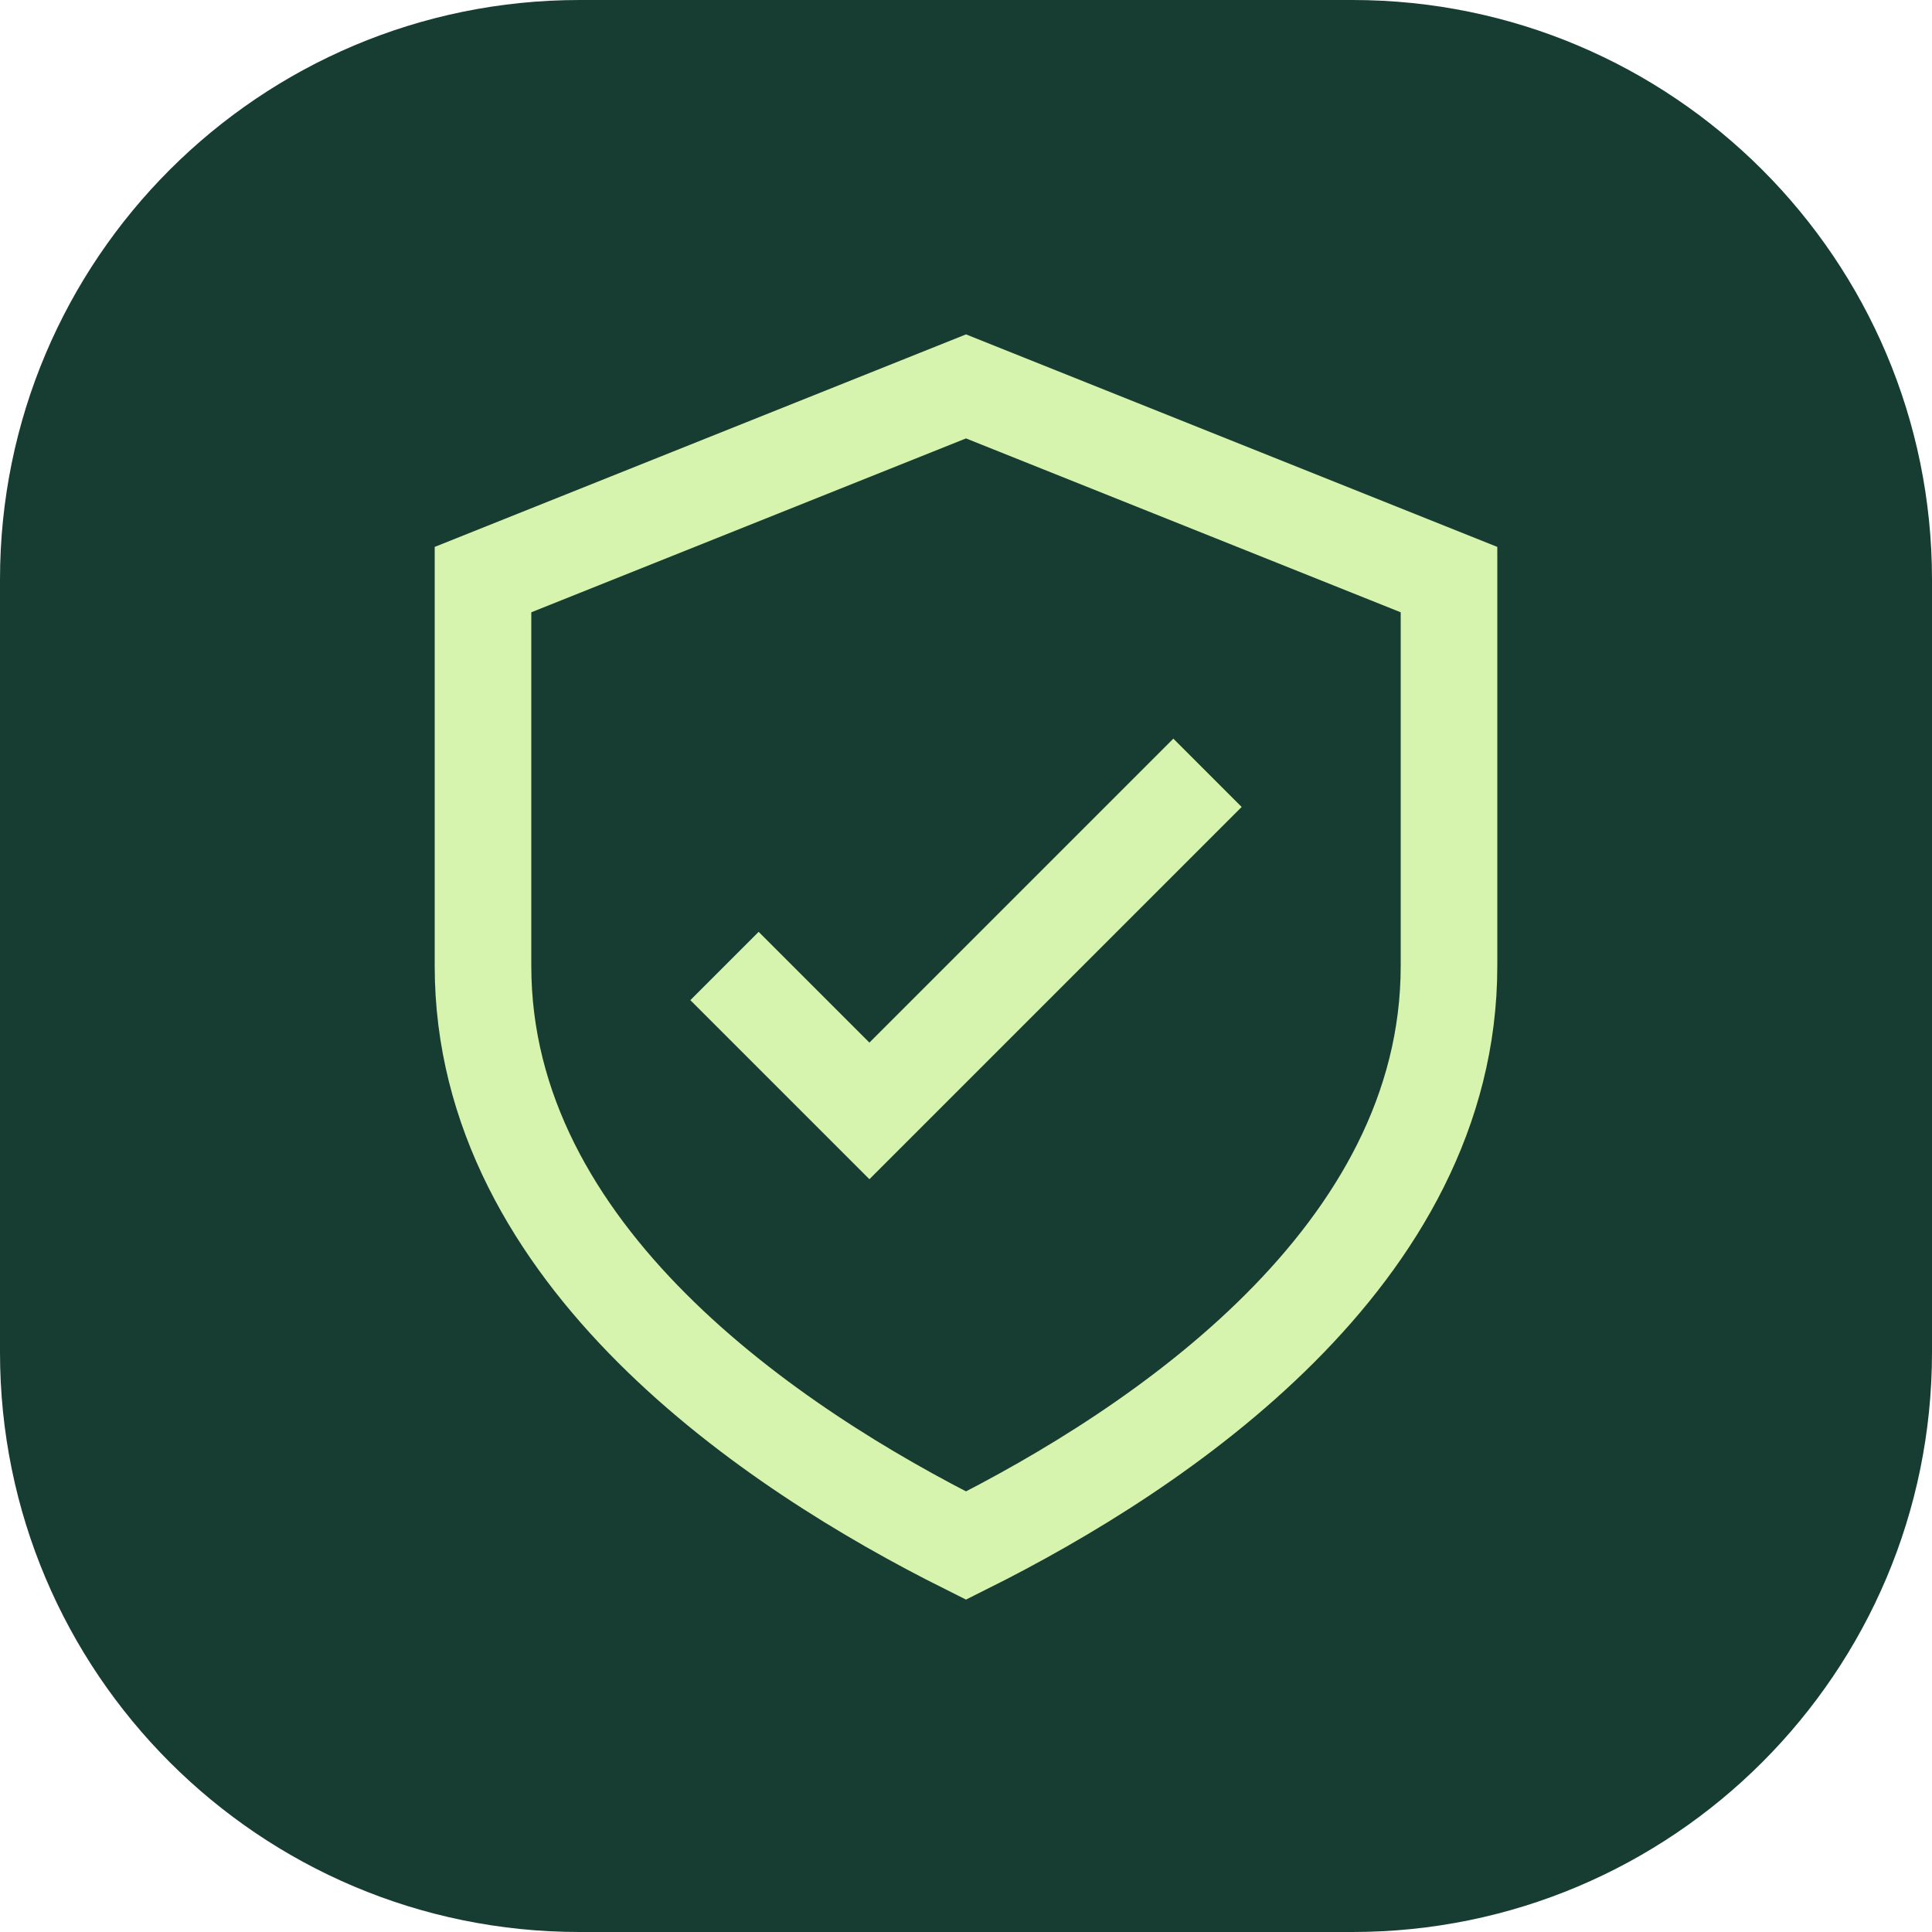
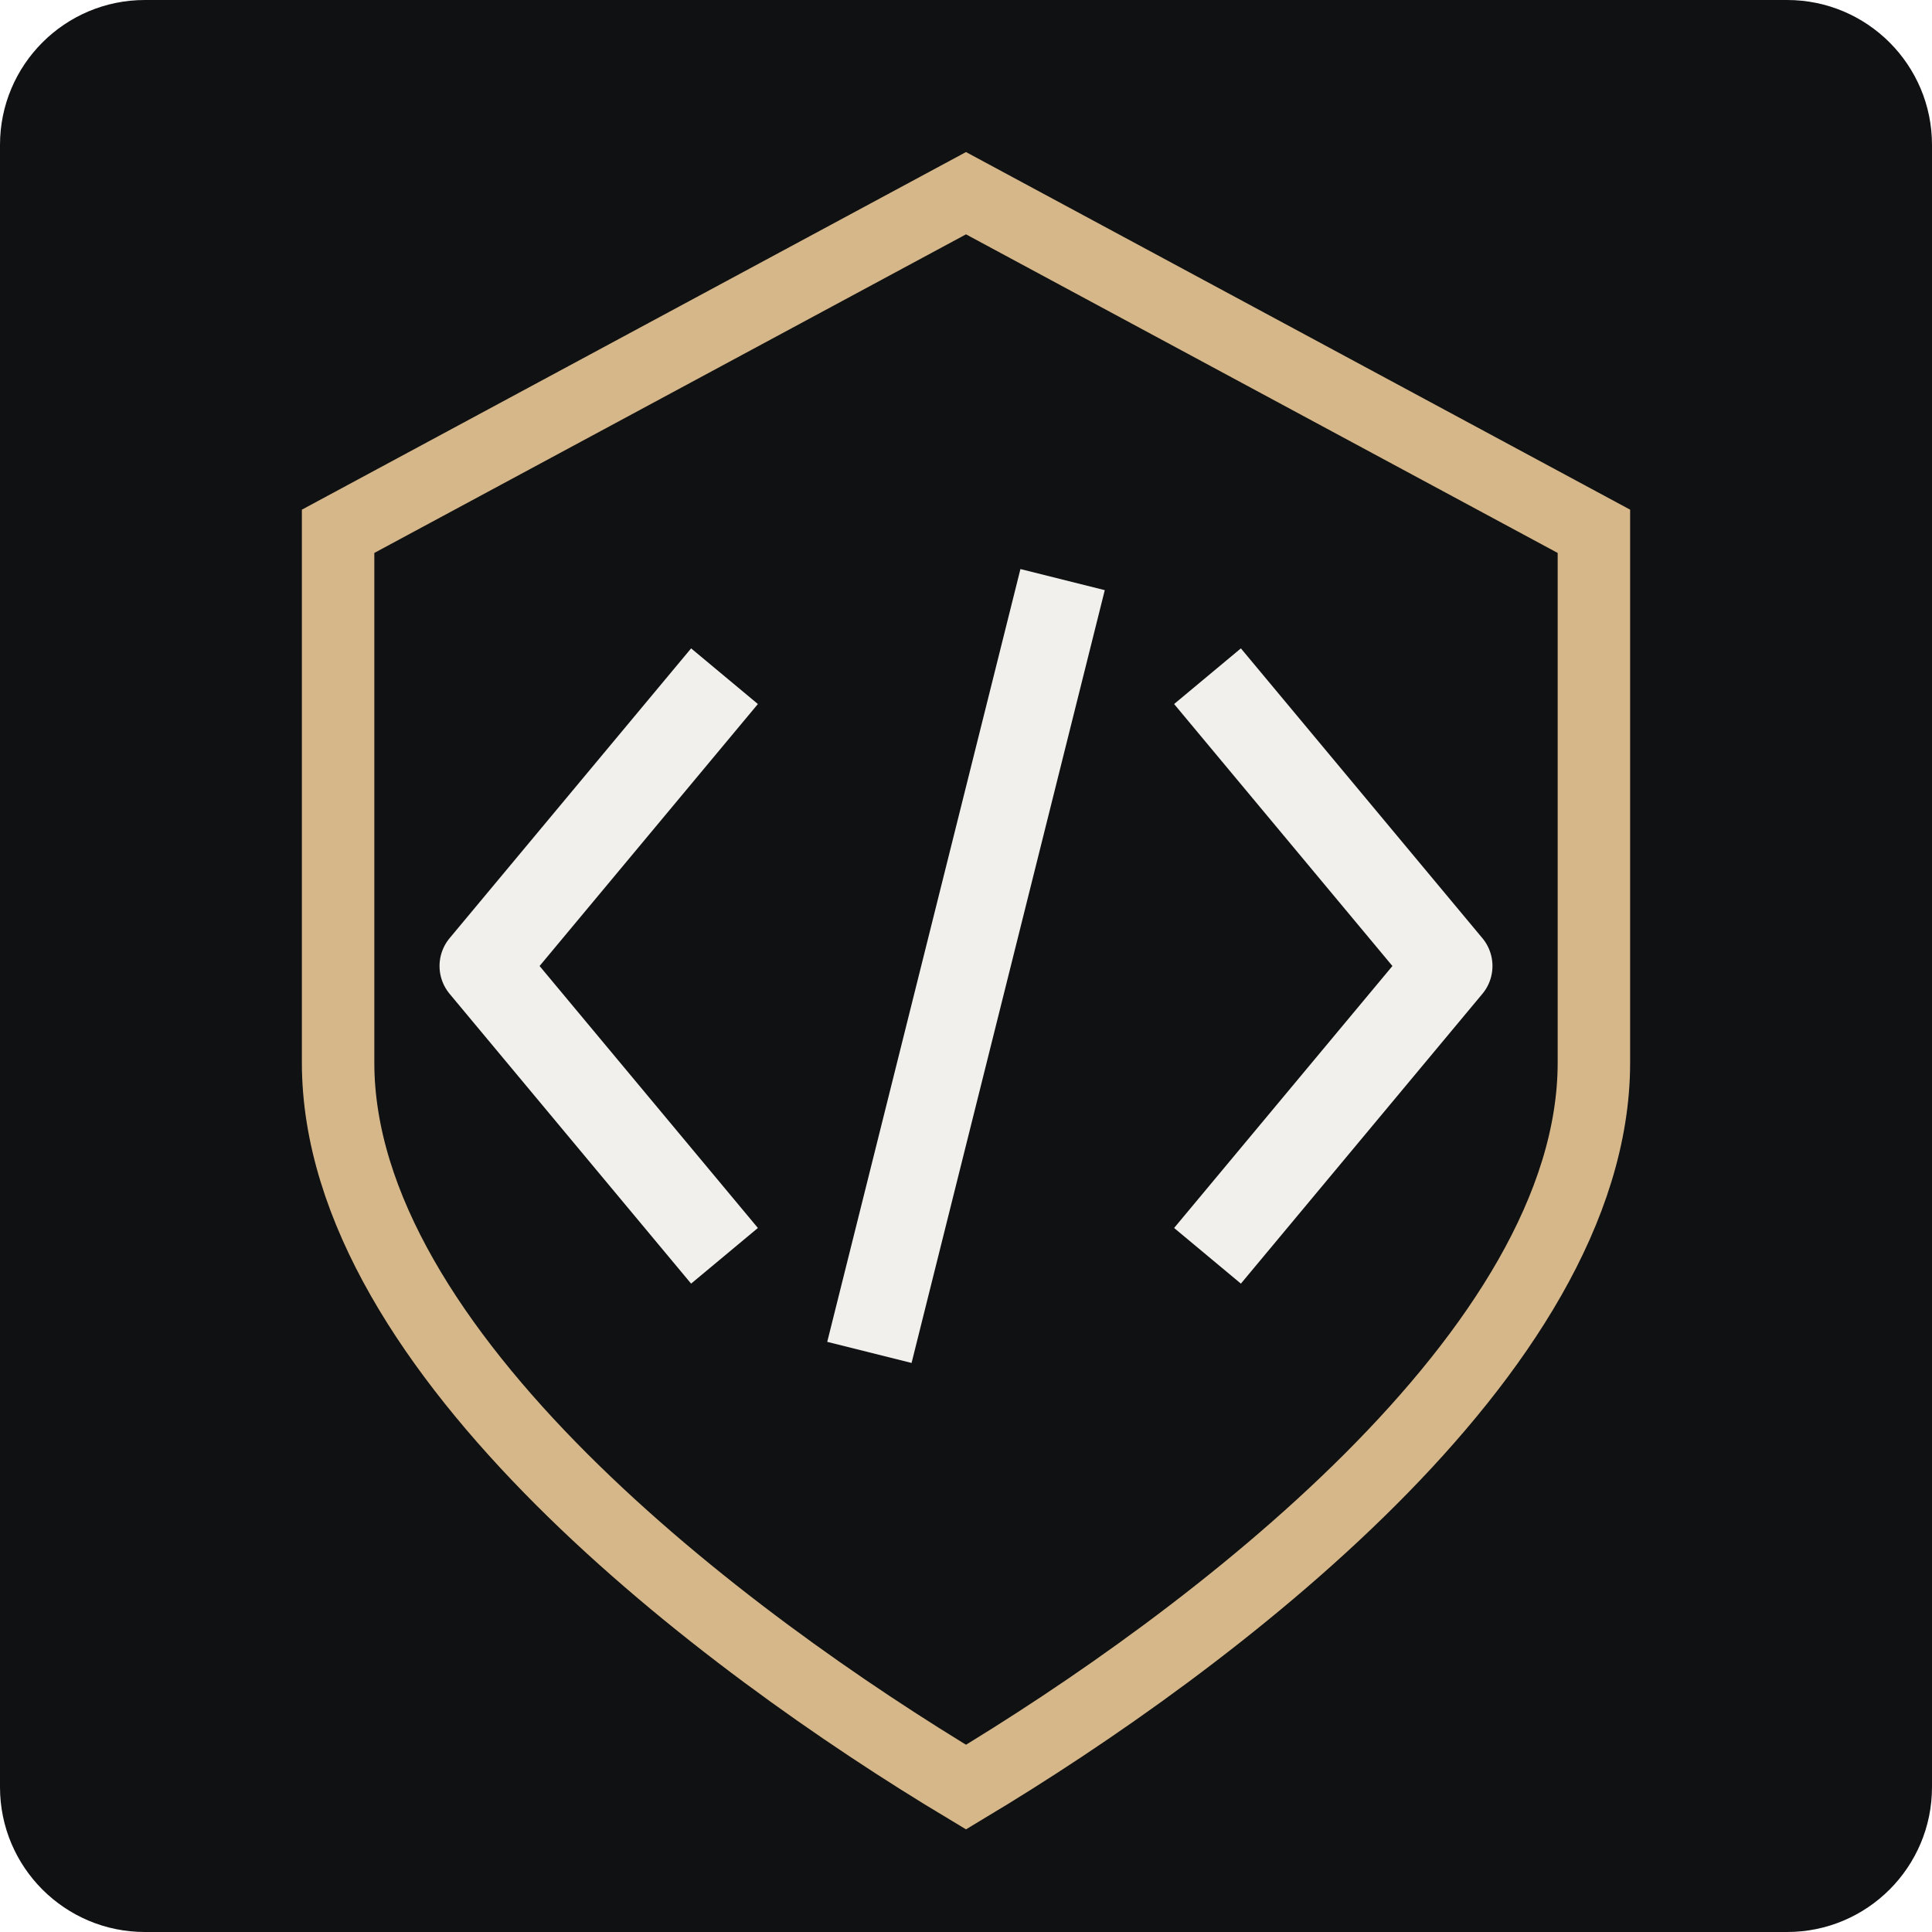
<svg xmlns="http://www.w3.org/2000/svg" viewBox="0 0 40 40">
-   <rect width="40" height="40" rx="12" fill="#173d32" />
-   <path d="M20 8 30 12v8c0 6-6 10-10 12-4-2-10-6-10-12v-8Z" fill="none" stroke="#d6f4ad" stroke-width="2" />
-   <path d="m15 20 3 3 7-7" fill="none" stroke="#d6f4ad" stroke-width="2" />
+   <rect width="40" height="40" rx="3" fill="#101112" />
+   <path d="m20 4 13 7v11c0 6-8 12-13 15C15 34 7 28 7 22V11Z" fill="none" stroke="#d6b789" stroke-width="1.5" />
+   <path d="m15 14-5 6 5 6m10-12 5 6-5 6m-3-14-4 16" fill="none" stroke="#f1f0ec" stroke-width="1.8" stroke-linejoin="round" />
</svg>
